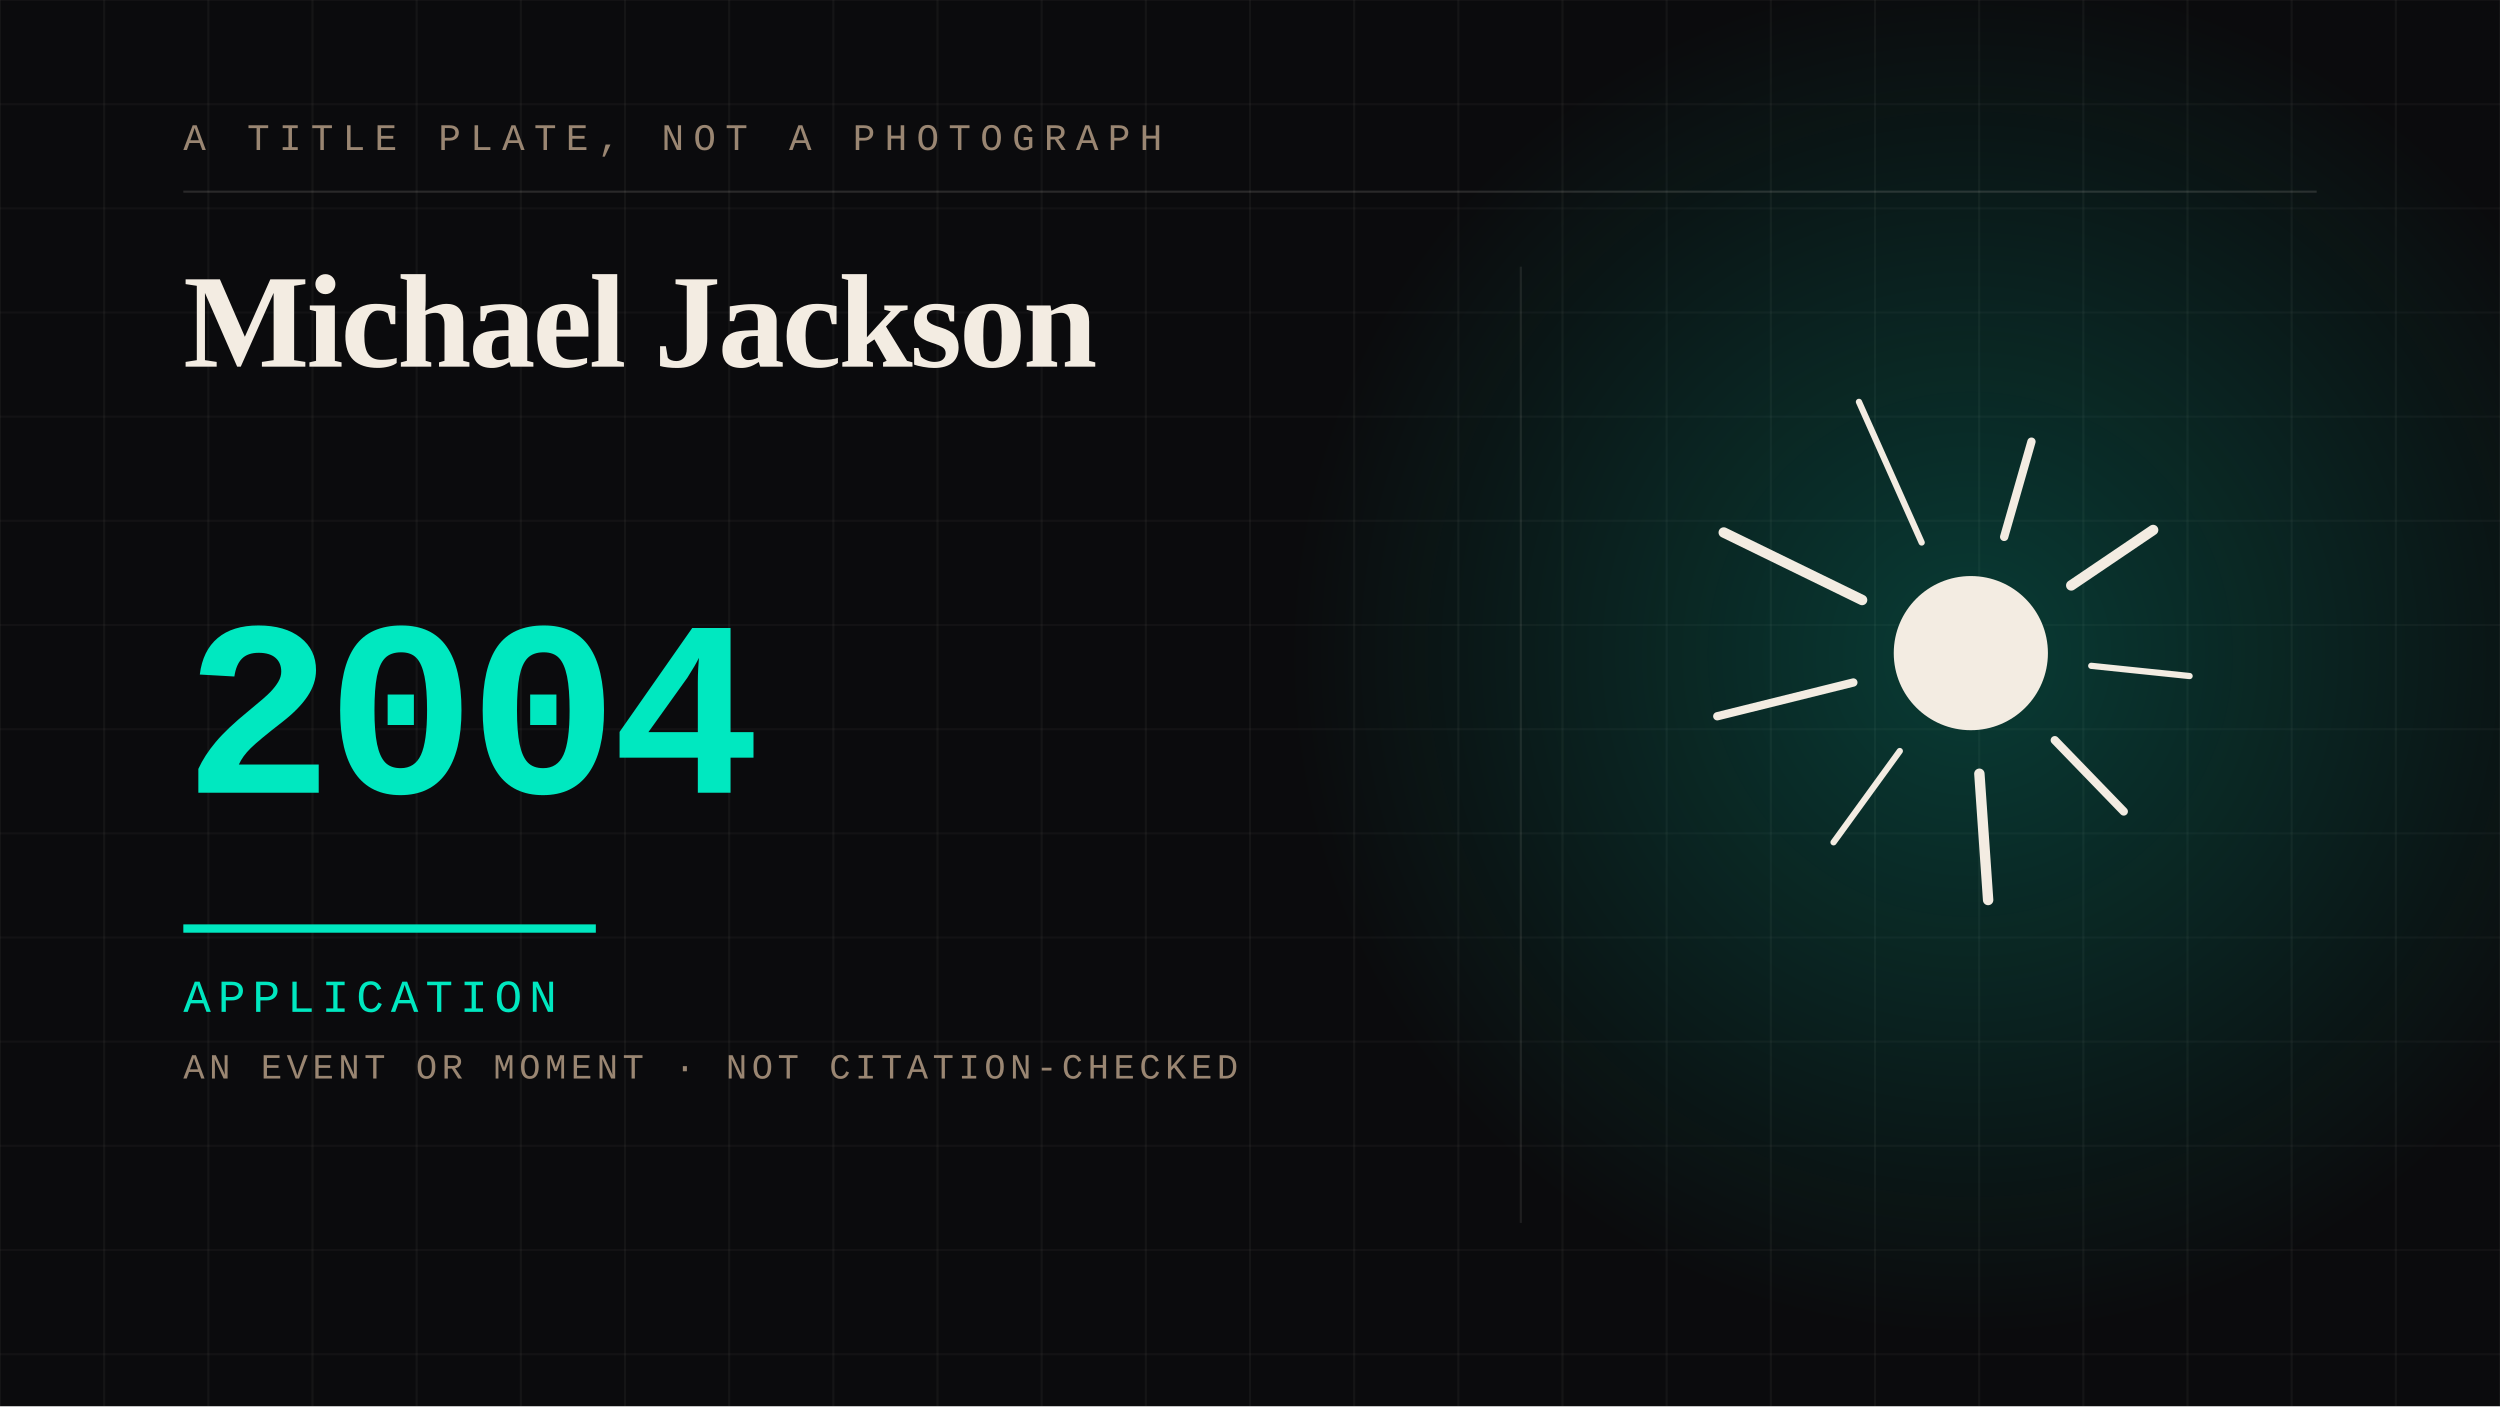
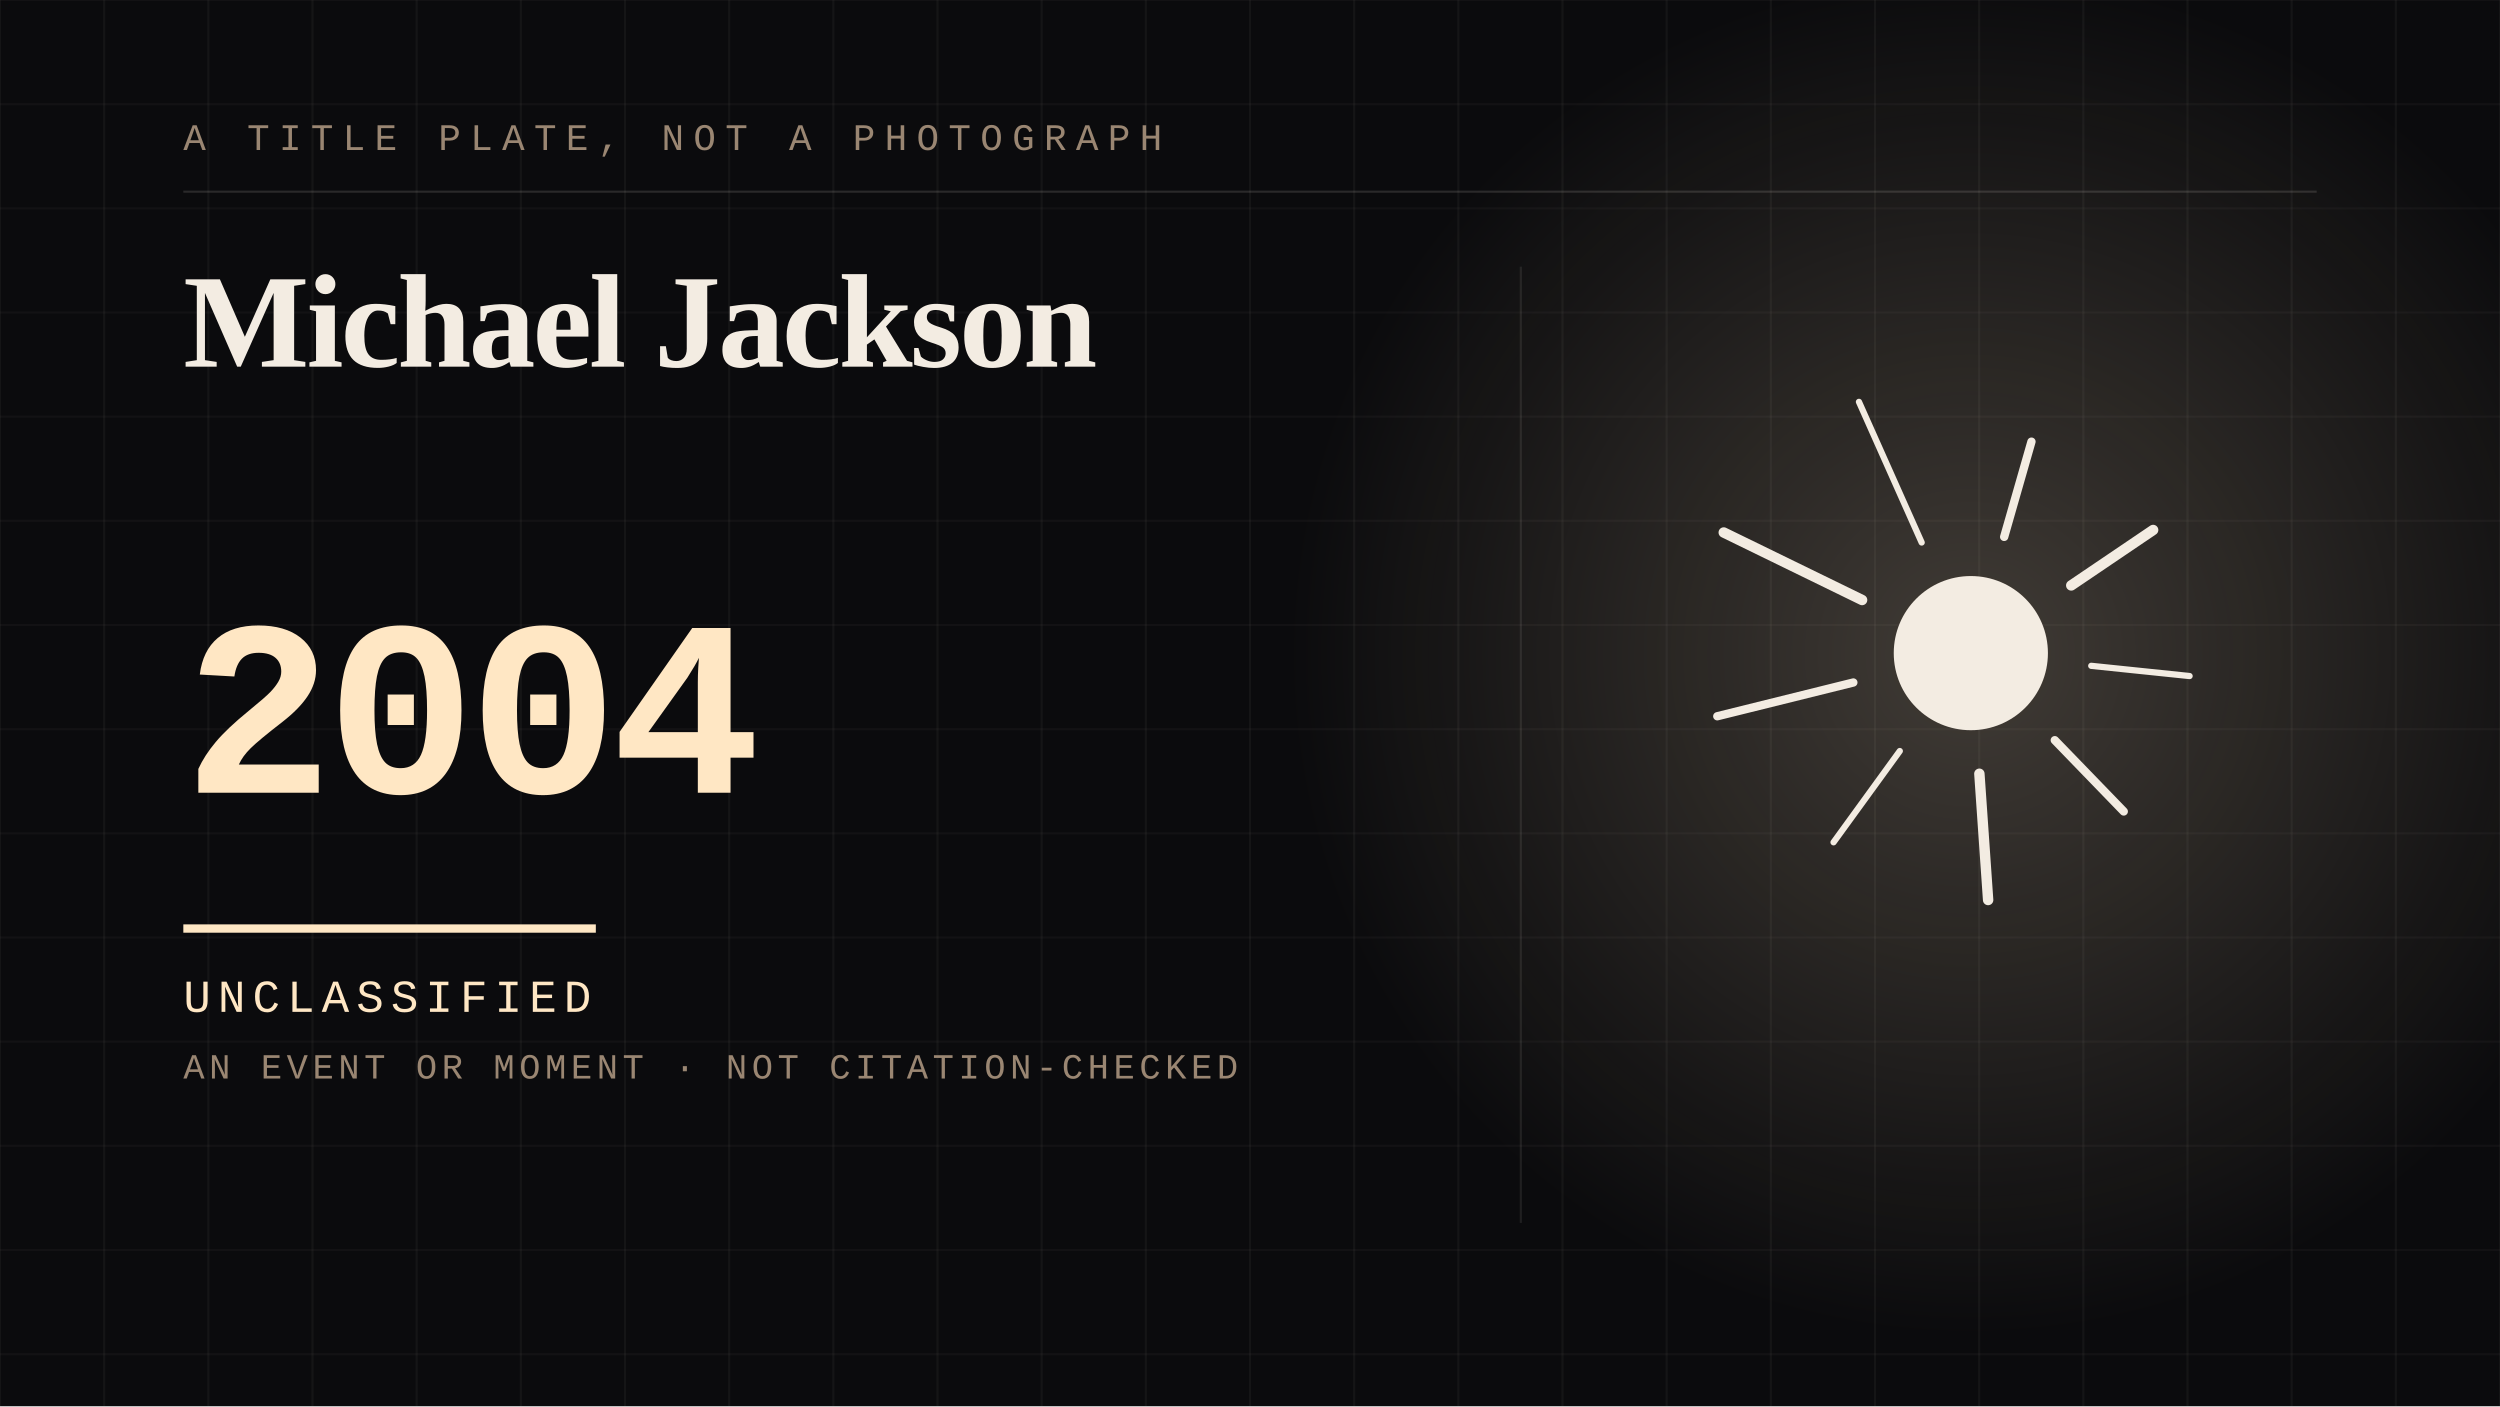
- <svg xmlns="http://www.w3.org/2000/svg" viewBox="0 0 1200 675" width="1200" height="675" role="img" aria-label="Title plate: Michael Jackson, 2004, An event or moment, Application. Drawn from the entry's own record, not a photograph.">
+ <svg xmlns="http://www.w3.org/2000/svg" viewBox="0 0 1200 675" width="1200" height="675" role="img" aria-label="Title plate: Michael Jackson, 2004, An event or moment, Unclassified. Drawn from the entry's own record, not a photograph.">
  <rect width="1200" height="675" fill="#0b0b0d" />
  <line x1="0" y1="0" x2="0" y2="675" stroke="#f3ece2" stroke-width="1" opacity=".045" />
  <line x1="50" y1="0" x2="50" y2="675" stroke="#f3ece2" stroke-width="1" opacity=".045" />
  <line x1="100" y1="0" x2="100" y2="675" stroke="#f3ece2" stroke-width="1" opacity=".045" />
  <line x1="150" y1="0" x2="150" y2="675" stroke="#f3ece2" stroke-width="1" opacity=".045" />
  <line x1="200" y1="0" x2="200" y2="675" stroke="#f3ece2" stroke-width="1" opacity=".045" />
  <line x1="250" y1="0" x2="250" y2="675" stroke="#f3ece2" stroke-width="1" opacity=".045" />
  <line x1="300" y1="0" x2="300" y2="675" stroke="#f3ece2" stroke-width="1" opacity=".045" />
  <line x1="350" y1="0" x2="350" y2="675" stroke="#f3ece2" stroke-width="1" opacity=".045" />
  <line x1="400" y1="0" x2="400" y2="675" stroke="#f3ece2" stroke-width="1" opacity=".045" />
  <line x1="450" y1="0" x2="450" y2="675" stroke="#f3ece2" stroke-width="1" opacity=".045" />
  <line x1="500" y1="0" x2="500" y2="675" stroke="#f3ece2" stroke-width="1" opacity=".045" />
  <line x1="550" y1="0" x2="550" y2="675" stroke="#f3ece2" stroke-width="1" opacity=".045" />
  <line x1="600" y1="0" x2="600" y2="675" stroke="#f3ece2" stroke-width="1" opacity=".045" />
  <line x1="650" y1="0" x2="650" y2="675" stroke="#f3ece2" stroke-width="1" opacity=".045" />
  <line x1="700" y1="0" x2="700" y2="675" stroke="#f3ece2" stroke-width="1" opacity=".045" />
  <line x1="750" y1="0" x2="750" y2="675" stroke="#f3ece2" stroke-width="1" opacity=".045" />
  <line x1="800" y1="0" x2="800" y2="675" stroke="#f3ece2" stroke-width="1" opacity=".045" />
  <line x1="850" y1="0" x2="850" y2="675" stroke="#f3ece2" stroke-width="1" opacity=".045" />
  <line x1="900" y1="0" x2="900" y2="675" stroke="#f3ece2" stroke-width="1" opacity=".045" />
  <line x1="950" y1="0" x2="950" y2="675" stroke="#f3ece2" stroke-width="1" opacity=".045" />
  <line x1="1000" y1="0" x2="1000" y2="675" stroke="#f3ece2" stroke-width="1" opacity=".045" />
  <line x1="1050" y1="0" x2="1050" y2="675" stroke="#f3ece2" stroke-width="1" opacity=".045" />
  <line x1="1100" y1="0" x2="1100" y2="675" stroke="#f3ece2" stroke-width="1" opacity=".045" />
  <line x1="1150" y1="0" x2="1150" y2="675" stroke="#f3ece2" stroke-width="1" opacity=".045" />
  <line x1="1200" y1="0" x2="1200" y2="675" stroke="#f3ece2" stroke-width="1" opacity=".045" />
  <line x1="0" y1="0" x2="1200" y2="0" stroke="#f3ece2" stroke-width="1" opacity=".035" />
  <line x1="0" y1="50" x2="1200" y2="50" stroke="#f3ece2" stroke-width="1" opacity=".035" />
  <line x1="0" y1="100" x2="1200" y2="100" stroke="#f3ece2" stroke-width="1" opacity=".035" />
  <line x1="0" y1="150" x2="1200" y2="150" stroke="#f3ece2" stroke-width="1" opacity=".035" />
  <line x1="0" y1="200" x2="1200" y2="200" stroke="#f3ece2" stroke-width="1" opacity=".035" />
  <line x1="0" y1="250" x2="1200" y2="250" stroke="#f3ece2" stroke-width="1" opacity=".035" />
  <line x1="0" y1="300" x2="1200" y2="300" stroke="#f3ece2" stroke-width="1" opacity=".035" />
  <line x1="0" y1="350" x2="1200" y2="350" stroke="#f3ece2" stroke-width="1" opacity=".035" />
  <line x1="0" y1="400" x2="1200" y2="400" stroke="#f3ece2" stroke-width="1" opacity=".035" />
  <line x1="0" y1="450" x2="1200" y2="450" stroke="#f3ece2" stroke-width="1" opacity=".035" />
  <line x1="0" y1="500" x2="1200" y2="500" stroke="#f3ece2" stroke-width="1" opacity=".035" />
  <line x1="0" y1="550" x2="1200" y2="550" stroke="#f3ece2" stroke-width="1" opacity=".035" />
  <line x1="0" y1="600" x2="1200" y2="600" stroke="#f3ece2" stroke-width="1" opacity=".035" />
  <line x1="0" y1="650" x2="1200" y2="650" stroke="#f3ece2" stroke-width="1" opacity=".035" />
  <defs>
    <radialGradient id="pg" cx=".5" cy=".5" r=".5">
-       <stop offset="0" stop-color="#00e8c0" stop-opacity=".22" />
-       <stop offset="1" stop-color="#00e8c0" stop-opacity="0" />
+       <stop offset="0" stop-color="#ffe7c4" stop-opacity=".22" />
+       <stop offset="1" stop-color="#ffe7c4" stop-opacity="0" />
    </radialGradient>
  </defs>
  <circle cx="946" cy="314" r="330" fill="url(#pg)" />
  <circle cx="946.0" cy="313.5" r="37.0" fill="#f3ece2" />
  <line x1="1003.8" y1="319.6" x2="1051.0" y2="324.5" stroke="#f3ece2" stroke-width="3" stroke-linecap="round" />
  <line x1="986.3" y1="355.3" x2="1019.4" y2="389.5" stroke="#f3ece2" stroke-width="4" stroke-linecap="round" />
  <line x1="950.1" y1="371.4" x2="954.3" y2="432.0" stroke="#f3ece2" stroke-width="5" stroke-linecap="round" />
  <line x1="911.9" y1="360.5" x2="880.1" y2="404.3" stroke="#f3ece2" stroke-width="3" stroke-linecap="round" />
  <line x1="889.6" y1="327.6" x2="824.3" y2="343.8" stroke="#f3ece2" stroke-width="4" stroke-linecap="round" />
  <line x1="893.8" y1="288.0" x2="827.4" y2="255.6" stroke="#f3ece2" stroke-width="5" stroke-linecap="round" />
  <line x1="922.4" y1="260.4" x2="892.3" y2="192.9" stroke="#f3ece2" stroke-width="3" stroke-linecap="round" />
  <line x1="962.0" y1="257.7" x2="975.1" y2="212.0" stroke="#f3ece2" stroke-width="4" stroke-linecap="round" />
  <line x1="994.2" y1="281.0" x2="1033.5" y2="254.4" stroke="#f3ece2" stroke-width="5" stroke-linecap="round" />
  <text x="88" y="176.0" font-family="Georgia,&quot;Times New Roman&quot;,serif" font-size="64" font-weight="700" fill="#f3ece2" letter-spacing="-1.3">Michael Jackson</text>
-   <text x="88" y="380.5" font-family="Consolas,&quot;Courier New&quot;,monospace" font-size="120" font-weight="700" letter-spacing="-3.6" fill="#00e8c0">2004</text>
-   <line x1="88" y1="445.7" x2="286.0" y2="445.7" stroke="#00e8c0" stroke-width="4" />
-   <text x="88" y="485.7" font-family="Consolas,&quot;Courier New&quot;,monospace" font-size="22" letter-spacing="3.4" fill="#00e8c0">APPLICATION</text>
+   <text x="88" y="380.5" font-family="Consolas,&quot;Courier New&quot;,monospace" font-size="120" font-weight="700" letter-spacing="-3.6" fill="#ffe7c4">2004</text>
+   <line x1="88" y1="445.7" x2="286.0" y2="445.7" stroke="#ffe7c4" stroke-width="4" />
+   <text x="88" y="485.7" font-family="Consolas,&quot;Courier New&quot;,monospace" font-size="22" letter-spacing="3.4" fill="#ffe7c4">UNCLASSIFIED</text>
  <text x="88" y="517.7" font-family="Consolas,&quot;Courier New&quot;,monospace" font-size="17" letter-spacing="2.2" fill="#9a8672">AN EVENT OR MOMENT  ·  NOT CITATION-CHECKED</text>
  <text x="88" y="72" font-family="Consolas,&quot;Courier New&quot;,monospace" font-size="18" letter-spacing="4.5" fill="#9a8672">A TITLE PLATE, NOT A PHOTOGRAPH</text>
  <line x1="88" y1="92" x2="1112" y2="92" stroke="#f3ece2" stroke-width="1" opacity=".14" />
  <line x1="730" y1="128" x2="730" y2="587" stroke="#f3ece2" stroke-width="1" opacity=".09" />
</svg>
